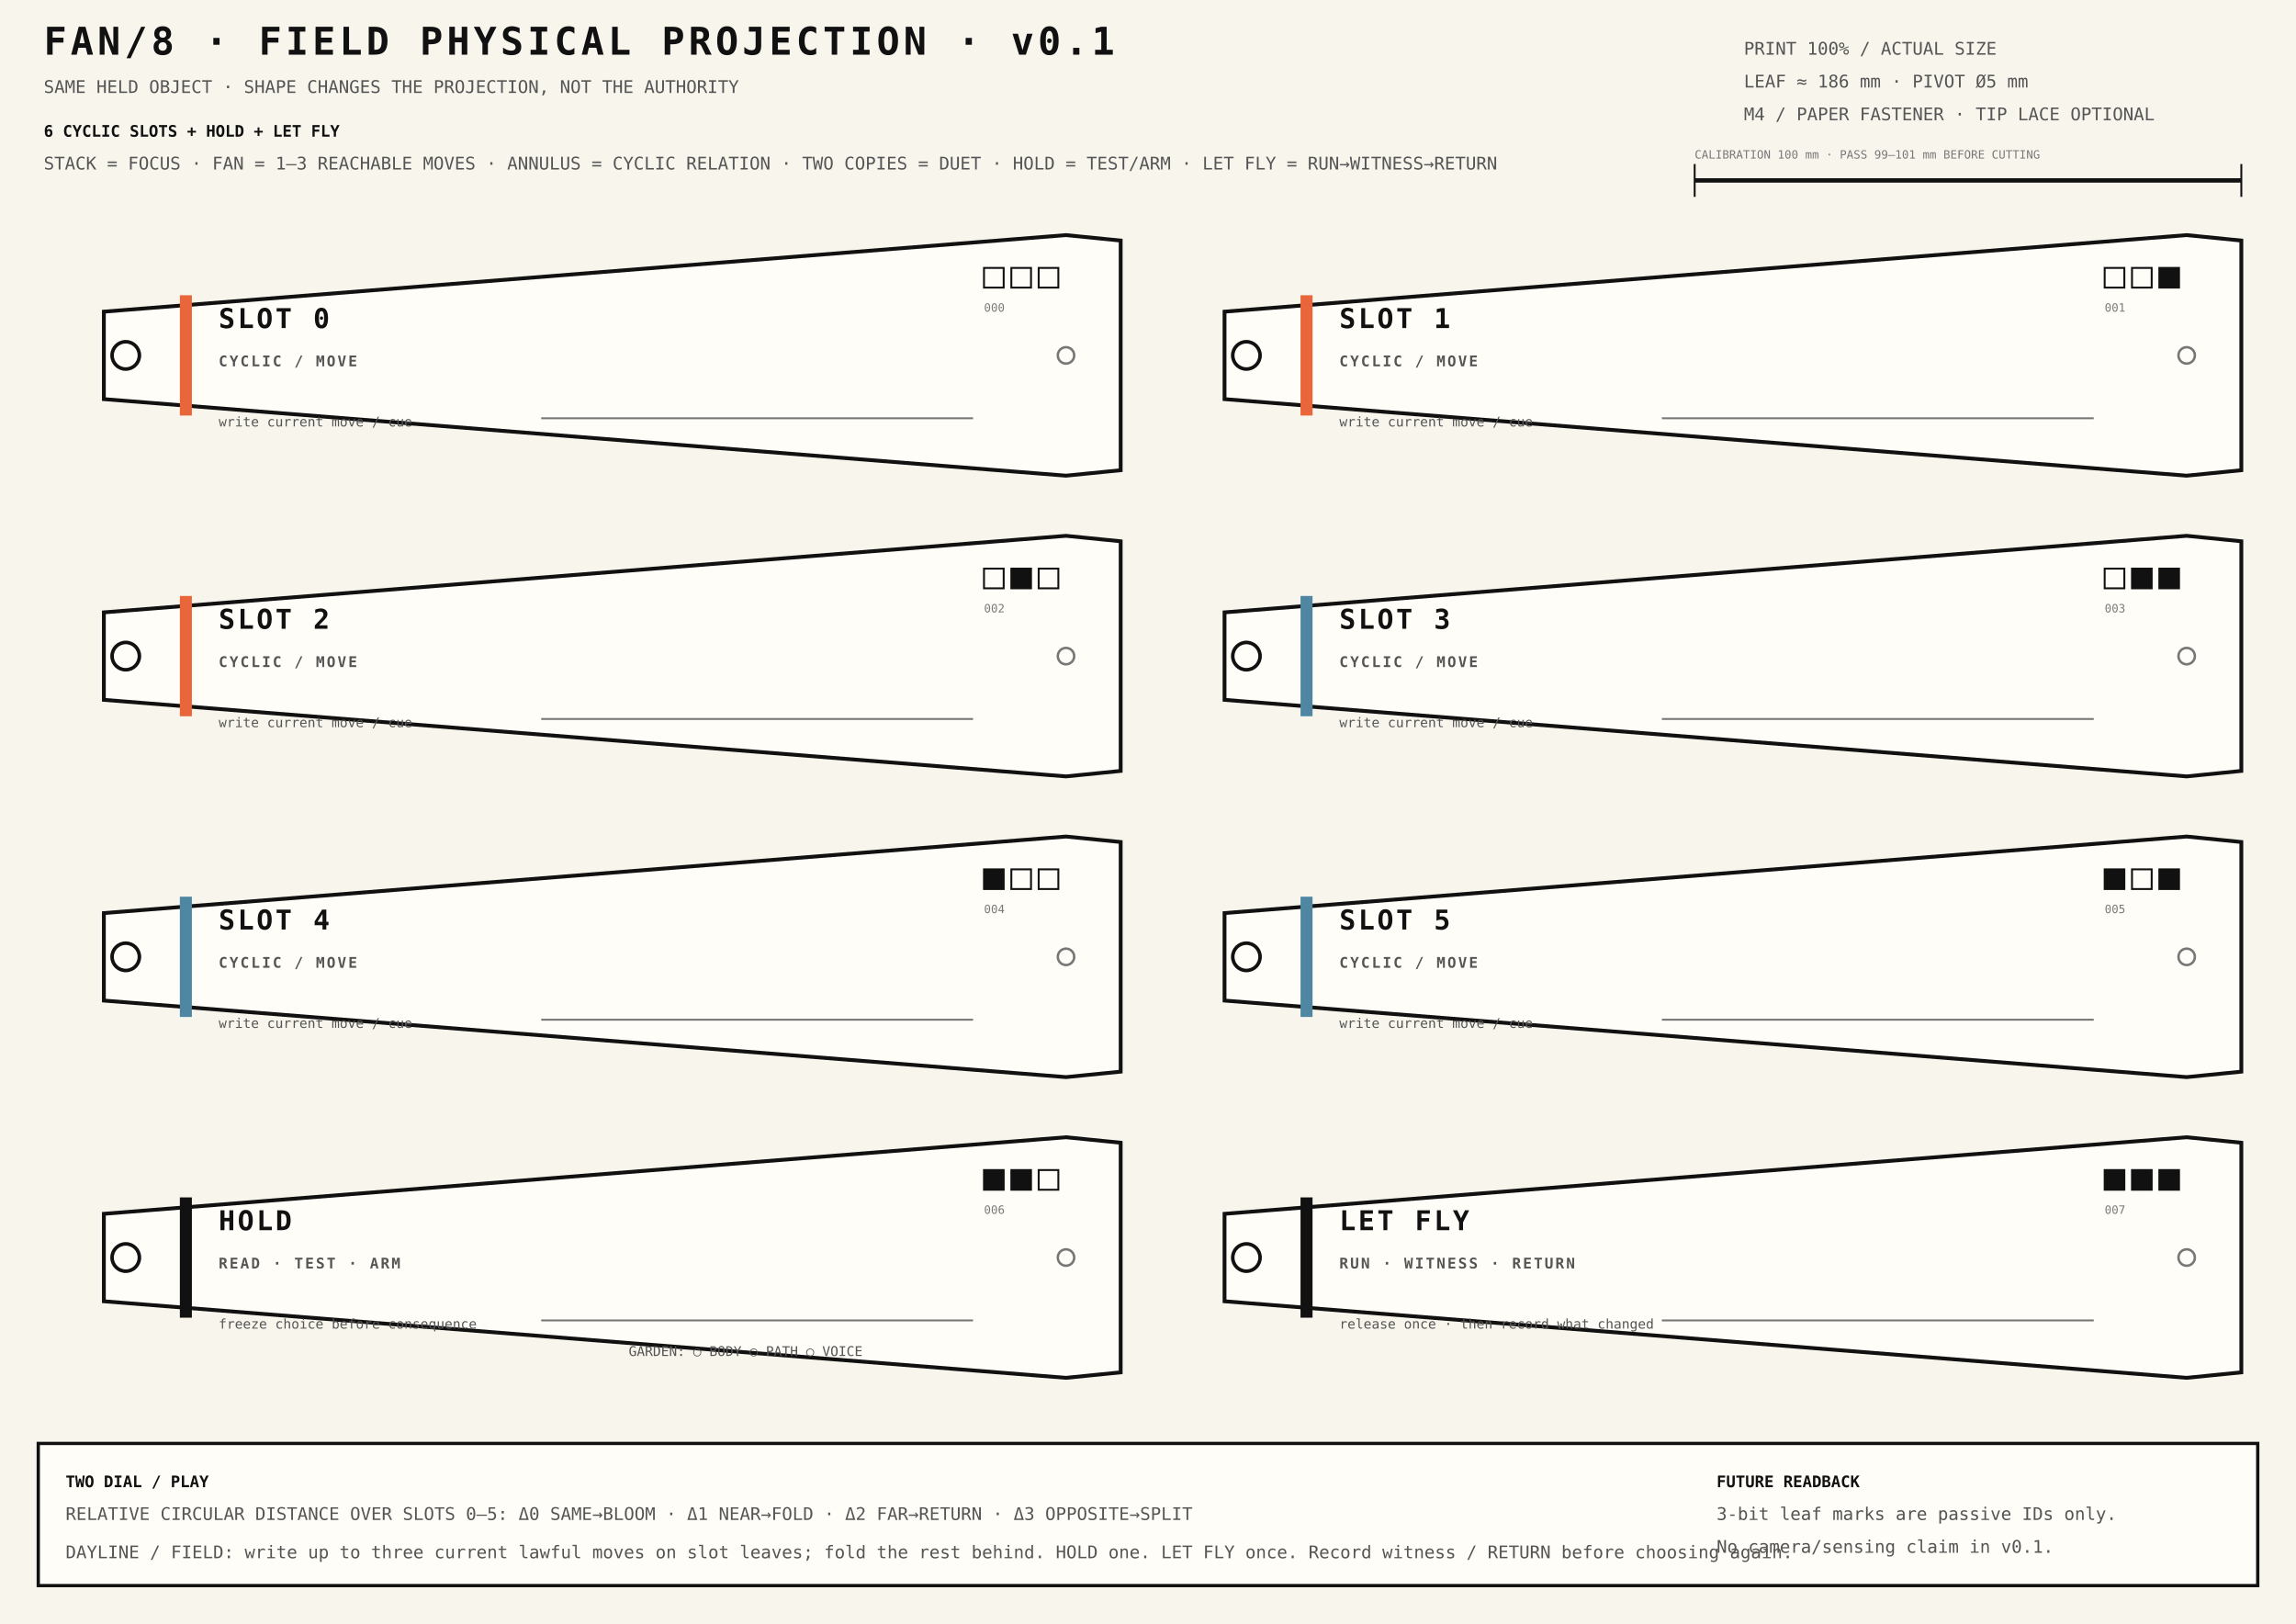
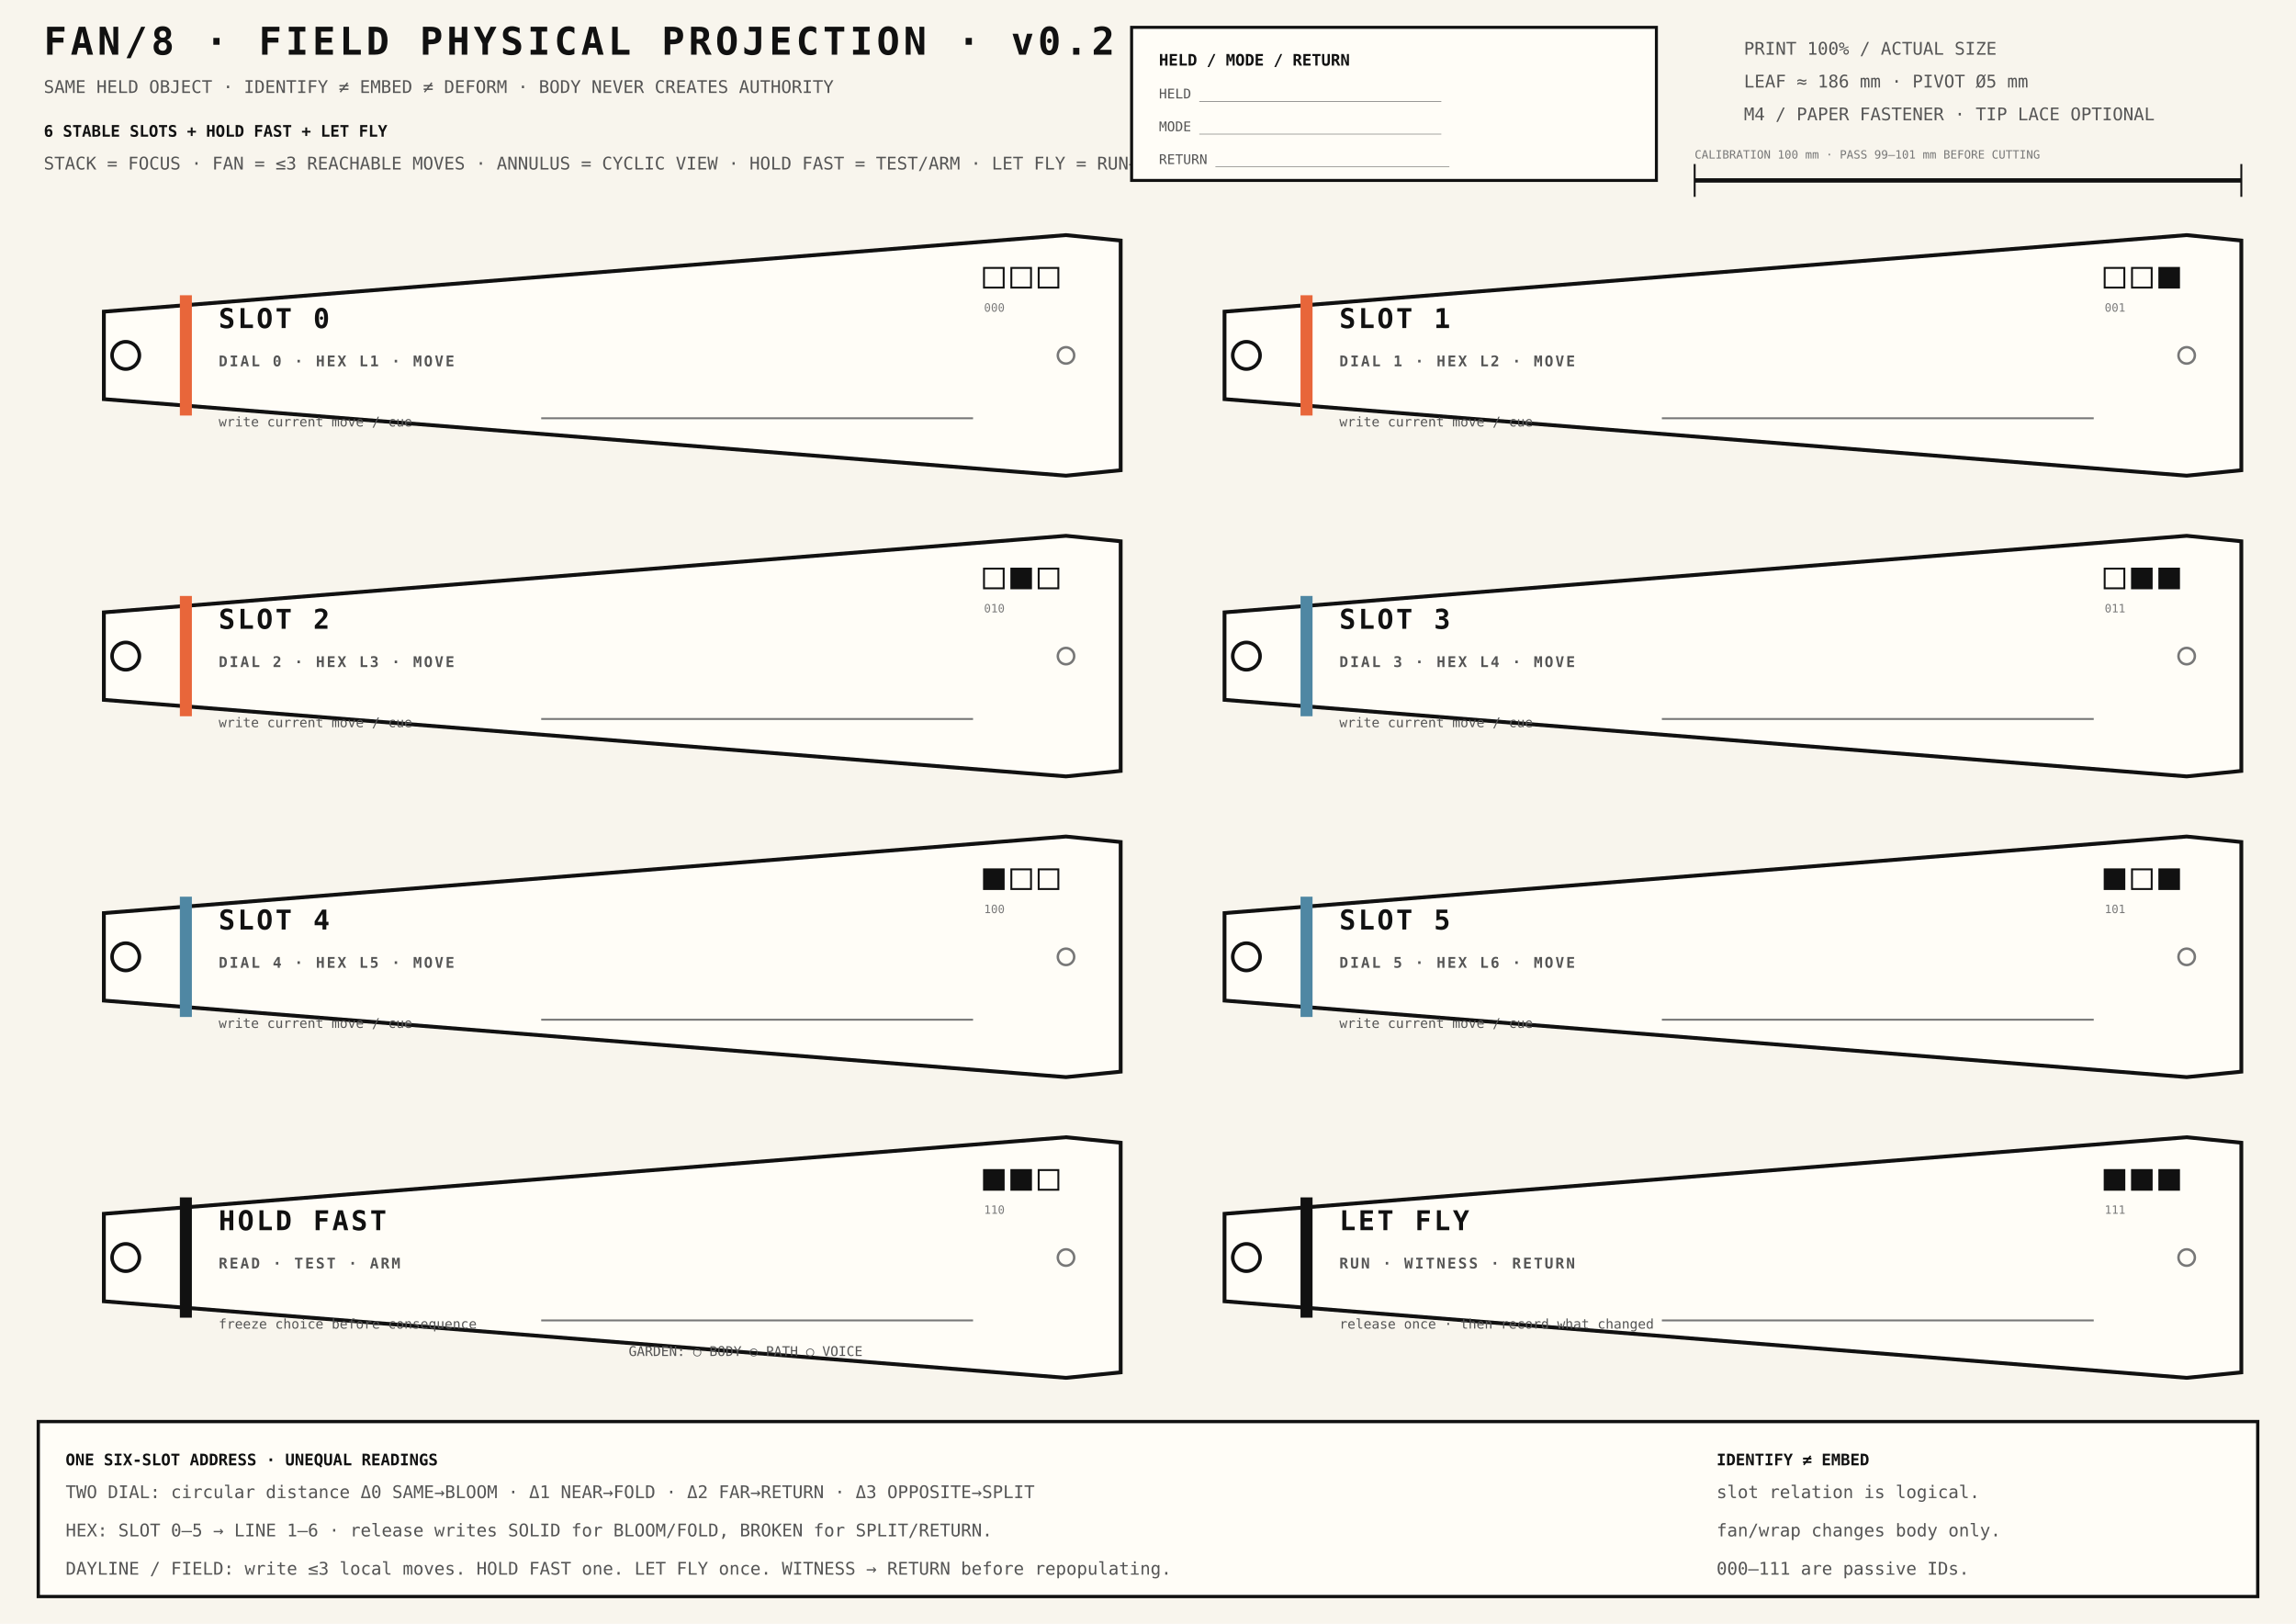
<svg xmlns="http://www.w3.org/2000/svg" width="420mm" height="297mm" viewBox="0 0 420 297">
  <style>
    .head{font:700 7px ui-monospace,SFMono-Regular,Menlo,monospace;letter-spacing:.7px;fill:#111}
    .sub{font:3.2px ui-monospace,SFMono-Regular,Menlo,monospace;fill:#555}
    .leafTitle{font:700 5px ui-monospace,SFMono-Regular,Menlo,monospace;letter-spacing:.45px;fill:#111}
    .leafSub{font:700 2.7px ui-monospace,SFMono-Regular,Menlo,monospace;letter-spacing:.35px;fill:#555}
    .micro{font:2.45px ui-monospace,SFMono-Regular,Menlo,monospace;fill:#555}
    .bitLabel{font:2.1px ui-monospace,SFMono-Regular,Menlo,monospace;fill:#777}
    .law{font:700 2.9px ui-monospace,SFMono-Regular,Menlo,monospace;fill:#111}
  </style>
  <rect width="420" height="297" fill="#f8f5ed" />
-   <text x="8" y="10" class="head">FAN/8 · FIELD PHYSICAL PROJECTION · v0.1</text>
-   <text x="8" y="17" class="sub">SAME HELD OBJECT · SHAPE CHANGES THE PROJECTION, NOT THE AUTHORITY</text>
-   <text x="8" y="25" class="law">6 CYCLIC SLOTS + HOLD + LET FLY</text>
-   <text x="8" y="31" class="sub">STACK = FOCUS · FAN = 1–3 REACHABLE MOVES · ANNULUS = CYCLIC RELATION · TWO COPIES = DUET · HOLD = TEST/ARM · LET FLY = RUN→WITNESS→RETURN</text>
+   <text x="8" y="10" class="head">FAN/8 · FIELD PHYSICAL PROJECTION · v0.2</text>
+   <text x="8" y="17" class="sub">SAME HELD OBJECT · IDENTIFY ≠ EMBED ≠ DEFORM · BODY NEVER CREATES AUTHORITY</text>
+   <text x="8" y="25" class="law">6 STABLE SLOTS + HOLD FAST + LET FLY</text>
+   <text x="8" y="31" class="sub">STACK = FOCUS · FAN = ≤3 REACHABLE MOVES · ANNULUS = CYCLIC VIEW · HOLD FAST = TEST/ARM · LET FLY = RUN→WITNESS→RETURN</text>
  <text x="319" y="10" class="sub">PRINT 100% / ACTUAL SIZE</text>
  <text x="319" y="16" class="sub">LEAF ≈ 186 mm · PIVOT Ø5 mm</text>
  <text x="319" y="22" class="sub">M4 / PAPER FASTENER · TIP LACE OPTIONAL</text>
  <line x1="310" y1="33" x2="410" y2="33" stroke="#111" stroke-width=".8" />
  <line x1="310" y1="30" x2="310" y2="36" stroke="#111" stroke-width=".35" />
  <line x1="410" y1="30" x2="410" y2="36" stroke="#111" stroke-width=".35" />
  <text x="310" y="29" class="bitLabel">CALIBRATION 100 mm · PASS 99–101 mm BEFORE CUTTING</text>
+   <g id="hub-label">
+     <rect x="207" y="5" width="96" height="28" fill="#fffdf7" stroke="#111" stroke-width=".55" />
+     <text x="212" y="12" class="law">HELD / MODE / RETURN</text>
+     <text x="212" y="18" class="micro">HELD  ______________________________</text>
+     <text x="212" y="24" class="micro">MODE  ______________________________</text>
+     <text x="212" y="30" class="micro">RETURN _____________________________</text>
+   </g>
  <g id="leaf-slot-0" data-fan8-leaf="0" data-code="0">
    <path d="M 19 57 L 195 43 L 205 44 L 205 86 L 195 87 L 19 73 Z" fill="#fffdf7" stroke="#111" stroke-width=".7" />
    <line x1="34" y1="54" x2="34" y2="76" stroke="#e8663a" stroke-width="2.2" />
    <circle cx="23" cy="65" r="2.5" fill="none" stroke="#111" stroke-width=".65" />
    <circle cx="195" cy="65" r="1.5" fill="none" stroke="#777" stroke-width=".45" />
    <text x="40" y="60" class="leafTitle">SLOT 0</text>
-     <text x="40" y="67" class="leafSub">CYCLIC / MOVE</text>
+     <text x="40" y="67" class="leafSub">DIAL 0 · HEX L1 · MOVE</text>
    <text x="40" y="78" class="micro">write current move / cue</text>
    <line x1="99" y1="76.5" x2="178" y2="76.5" stroke="#777" stroke-width=".35" />
    <rect x="180" y="49" width="3.6" height="3.6" fill="none" stroke="#111" stroke-width=".35" />
    <rect x="185" y="49" width="3.6" height="3.6" fill="none" stroke="#111" stroke-width=".35" />
    <rect x="190" y="49" width="3.6" height="3.6" fill="none" stroke="#111" stroke-width=".35" />
    <text x="180" y="57" class="bitLabel">000</text>
  </g>
  <g id="leaf-slot-1" data-fan8-leaf="1" data-code="1">
    <path d="M 224 57 L 400 43 L 410 44 L 410 86 L 400 87 L 224 73 Z" fill="#fffdf7" stroke="#111" stroke-width=".7" />
    <line x1="239" y1="54" x2="239" y2="76" stroke="#e8663a" stroke-width="2.2" />
    <circle cx="228" cy="65" r="2.5" fill="none" stroke="#111" stroke-width=".65" />
    <circle cx="400" cy="65" r="1.5" fill="none" stroke="#777" stroke-width=".45" />
    <text x="245" y="60" class="leafTitle">SLOT 1</text>
-     <text x="245" y="67" class="leafSub">CYCLIC / MOVE</text>
+     <text x="245" y="67" class="leafSub">DIAL 1 · HEX L2 · MOVE</text>
    <text x="245" y="78" class="micro">write current move / cue</text>
    <line x1="304" y1="76.5" x2="383" y2="76.5" stroke="#777" stroke-width=".35" />
    <rect x="385" y="49" width="3.6" height="3.6" fill="none" stroke="#111" stroke-width=".35" />
    <rect x="390" y="49" width="3.6" height="3.6" fill="none" stroke="#111" stroke-width=".35" />
    <rect x="395" y="49" width="3.6" height="3.6" fill="#111" stroke="#111" stroke-width=".35" />
    <text x="385" y="57" class="bitLabel">001</text>
  </g>
  <g id="leaf-slot-2" data-fan8-leaf="2" data-code="2">
    <path d="M 19 112 L 195 98 L 205 99 L 205 141 L 195 142 L 19 128 Z" fill="#fffdf7" stroke="#111" stroke-width=".7" />
    <line x1="34" y1="109" x2="34" y2="131" stroke="#e8663a" stroke-width="2.2" />
    <circle cx="23" cy="120" r="2.5" fill="none" stroke="#111" stroke-width=".65" />
    <circle cx="195" cy="120" r="1.5" fill="none" stroke="#777" stroke-width=".45" />
    <text x="40" y="115" class="leafTitle">SLOT 2</text>
-     <text x="40" y="122" class="leafSub">CYCLIC / MOVE</text>
+     <text x="40" y="122" class="leafSub">DIAL 2 · HEX L3 · MOVE</text>
    <text x="40" y="133" class="micro">write current move / cue</text>
    <line x1="99" y1="131.5" x2="178" y2="131.5" stroke="#777" stroke-width=".35" />
    <rect x="180" y="104" width="3.6" height="3.6" fill="none" stroke="#111" stroke-width=".35" />
    <rect x="185" y="104" width="3.6" height="3.6" fill="#111" stroke="#111" stroke-width=".35" />
    <rect x="190" y="104" width="3.6" height="3.6" fill="none" stroke="#111" stroke-width=".35" />
-     <text x="180" y="112" class="bitLabel">002</text>
+     <text x="180" y="112" class="bitLabel">010</text>
  </g>
  <g id="leaf-slot-3" data-fan8-leaf="3" data-code="3">
    <path d="M 224 112 L 400 98 L 410 99 L 410 141 L 400 142 L 224 128 Z" fill="#fffdf7" stroke="#111" stroke-width=".7" />
    <line x1="239" y1="109" x2="239" y2="131" stroke="#4f87a3" stroke-width="2.2" />
    <circle cx="228" cy="120" r="2.5" fill="none" stroke="#111" stroke-width=".65" />
    <circle cx="400" cy="120" r="1.5" fill="none" stroke="#777" stroke-width=".45" />
    <text x="245" y="115" class="leafTitle">SLOT 3</text>
-     <text x="245" y="122" class="leafSub">CYCLIC / MOVE</text>
+     <text x="245" y="122" class="leafSub">DIAL 3 · HEX L4 · MOVE</text>
    <text x="245" y="133" class="micro">write current move / cue</text>
    <line x1="304" y1="131.5" x2="383" y2="131.5" stroke="#777" stroke-width=".35" />
    <rect x="385" y="104" width="3.6" height="3.6" fill="none" stroke="#111" stroke-width=".35" />
    <rect x="390" y="104" width="3.6" height="3.6" fill="#111" stroke="#111" stroke-width=".35" />
    <rect x="395" y="104" width="3.6" height="3.6" fill="#111" stroke="#111" stroke-width=".35" />
-     <text x="385" y="112" class="bitLabel">003</text>
+     <text x="385" y="112" class="bitLabel">011</text>
  </g>
  <g id="leaf-slot-4" data-fan8-leaf="4" data-code="4">
    <path d="M 19 167 L 195 153 L 205 154 L 205 196 L 195 197 L 19 183 Z" fill="#fffdf7" stroke="#111" stroke-width=".7" />
    <line x1="34" y1="164" x2="34" y2="186" stroke="#4f87a3" stroke-width="2.2" />
    <circle cx="23" cy="175" r="2.5" fill="none" stroke="#111" stroke-width=".65" />
    <circle cx="195" cy="175" r="1.5" fill="none" stroke="#777" stroke-width=".45" />
    <text x="40" y="170" class="leafTitle">SLOT 4</text>
-     <text x="40" y="177" class="leafSub">CYCLIC / MOVE</text>
+     <text x="40" y="177" class="leafSub">DIAL 4 · HEX L5 · MOVE</text>
    <text x="40" y="188" class="micro">write current move / cue</text>
    <line x1="99" y1="186.5" x2="178" y2="186.5" stroke="#777" stroke-width=".35" />
    <rect x="180" y="159" width="3.6" height="3.6" fill="#111" stroke="#111" stroke-width=".35" />
    <rect x="185" y="159" width="3.6" height="3.6" fill="none" stroke="#111" stroke-width=".35" />
    <rect x="190" y="159" width="3.6" height="3.6" fill="none" stroke="#111" stroke-width=".35" />
-     <text x="180" y="167" class="bitLabel">004</text>
+     <text x="180" y="167" class="bitLabel">100</text>
  </g>
  <g id="leaf-slot-5" data-fan8-leaf="5" data-code="5">
    <path d="M 224 167 L 400 153 L 410 154 L 410 196 L 400 197 L 224 183 Z" fill="#fffdf7" stroke="#111" stroke-width=".7" />
    <line x1="239" y1="164" x2="239" y2="186" stroke="#4f87a3" stroke-width="2.2" />
    <circle cx="228" cy="175" r="2.5" fill="none" stroke="#111" stroke-width=".65" />
    <circle cx="400" cy="175" r="1.5" fill="none" stroke="#777" stroke-width=".45" />
    <text x="245" y="170" class="leafTitle">SLOT 5</text>
-     <text x="245" y="177" class="leafSub">CYCLIC / MOVE</text>
+     <text x="245" y="177" class="leafSub">DIAL 5 · HEX L6 · MOVE</text>
    <text x="245" y="188" class="micro">write current move / cue</text>
    <line x1="304" y1="186.5" x2="383" y2="186.5" stroke="#777" stroke-width=".35" />
    <rect x="385" y="159" width="3.6" height="3.6" fill="#111" stroke="#111" stroke-width=".35" />
    <rect x="390" y="159" width="3.6" height="3.6" fill="none" stroke="#111" stroke-width=".35" />
    <rect x="395" y="159" width="3.6" height="3.6" fill="#111" stroke="#111" stroke-width=".35" />
-     <text x="385" y="167" class="bitLabel">005</text>
+     <text x="385" y="167" class="bitLabel">101</text>
  </g>
  <g id="leaf-hold" data-fan8-leaf="6" data-code="6">
    <path d="M 19 222 L 195 208 L 205 209 L 205 251 L 195 252 L 19 238 Z" fill="#fffdf7" stroke="#111" stroke-width=".7" />
    <line x1="34" y1="219" x2="34" y2="241" stroke="#111111" stroke-width="2.2" />
    <circle cx="23" cy="230" r="2.5" fill="none" stroke="#111" stroke-width=".65" />
    <circle cx="195" cy="230" r="1.5" fill="none" stroke="#777" stroke-width=".45" />
-     <text x="40" y="225" class="leafTitle">HOLD</text>
+     <text x="40" y="225" class="leafTitle">HOLD FAST</text>
    <text x="40" y="232" class="leafSub">READ · TEST · ARM</text>
    <text x="40" y="243" class="micro">freeze choice before consequence</text>
    <line x1="99" y1="241.5" x2="178" y2="241.5" stroke="#777" stroke-width=".35" />
    <text x="115" y="248" class="micro">GARDEN: ○ BODY  ○ PATH  ○ VOICE</text>
    <rect x="180" y="214" width="3.6" height="3.6" fill="#111" stroke="#111" stroke-width=".35" />
    <rect x="185" y="214" width="3.6" height="3.6" fill="#111" stroke="#111" stroke-width=".35" />
    <rect x="190" y="214" width="3.6" height="3.6" fill="none" stroke="#111" stroke-width=".35" />
-     <text x="180" y="222" class="bitLabel">006</text>
+     <text x="180" y="222" class="bitLabel">110</text>
  </g>
  <g id="leaf-let-fly" data-fan8-leaf="7" data-code="7">
    <path d="M 224 222 L 400 208 L 410 209 L 410 251 L 400 252 L 224 238 Z" fill="#fffdf7" stroke="#111" stroke-width=".7" />
    <line x1="239" y1="219" x2="239" y2="241" stroke="#111111" stroke-width="2.2" />
    <circle cx="228" cy="230" r="2.5" fill="none" stroke="#111" stroke-width=".65" />
    <circle cx="400" cy="230" r="1.5" fill="none" stroke="#777" stroke-width=".45" />
    <text x="245" y="225" class="leafTitle">LET FLY</text>
    <text x="245" y="232" class="leafSub">RUN · WITNESS · RETURN</text>
    <text x="245" y="243" class="micro">release once · then record what changed</text>
    <line x1="304" y1="241.5" x2="383" y2="241.5" stroke="#777" stroke-width=".35" />
    <rect x="385" y="214" width="3.6" height="3.6" fill="#111" stroke="#111" stroke-width=".35" />
    <rect x="390" y="214" width="3.6" height="3.6" fill="#111" stroke="#111" stroke-width=".35" />
    <rect x="395" y="214" width="3.6" height="3.6" fill="#111" stroke="#111" stroke-width=".35" />
-     <text x="385" y="222" class="bitLabel">007</text>
+     <text x="385" y="222" class="bitLabel">111</text>
  </g>
  <g id="legend">
-     <rect x="7" y="264" width="406" height="26" fill="#fffdf7" stroke="#111" stroke-width=".6" />
-     <text x="12" y="272" class="law">TWO DIAL / PLAY</text>
-     <text x="12" y="278" class="sub">RELATIVE CIRCULAR DISTANCE OVER SLOTS 0–5: Δ0 SAME→BLOOM · Δ1 NEAR→FOLD · Δ2 FAR→RETURN · Δ3 OPPOSITE→SPLIT</text>
-     <text x="12" y="285" class="sub">DAYLINE / FIELD: write up to three current lawful moves on slot leaves; fold the rest behind. HOLD one. LET FLY once. Record witness / RETURN before choosing again.</text>
-     <text x="314" y="272" class="law">FUTURE READBACK</text>
-     <text x="314" y="278" class="sub">3-bit leaf marks are passive IDs only.</text>
-     <text x="314" y="284" class="sub">No camera/sensing claim in v0.1.</text>
+     <rect x="7" y="260" width="406" height="32" fill="#fffdf7" stroke="#111" stroke-width=".6" />
+     <text x="12" y="268" class="law">ONE SIX-SLOT ADDRESS · UNEQUAL READINGS</text>
+     <text x="12" y="274" class="sub">TWO DIAL: circular distance Δ0 SAME→BLOOM · Δ1 NEAR→FOLD · Δ2 FAR→RETURN · Δ3 OPPOSITE→SPLIT</text>
+     <text x="12" y="281" class="sub">HEX: SLOT 0–5 → LINE 1–6 · release writes SOLID for BLOOM/FOLD, BROKEN for SPLIT/RETURN.</text>
+     <text x="12" y="288" class="sub">DAYLINE / FIELD: write ≤3 local moves. HOLD FAST one. LET FLY once. WITNESS → RETURN before repopulating.</text>
+     <text x="314" y="268" class="law">IDENTIFY ≠ EMBED</text>
+     <text x="314" y="274" class="sub">slot relation is logical.</text>
+     <text x="314" y="281" class="sub">fan/wrap changes body only.</text>
+     <text x="314" y="288" class="sub">000–111 are passive IDs.</text>
  </g>
</svg>
